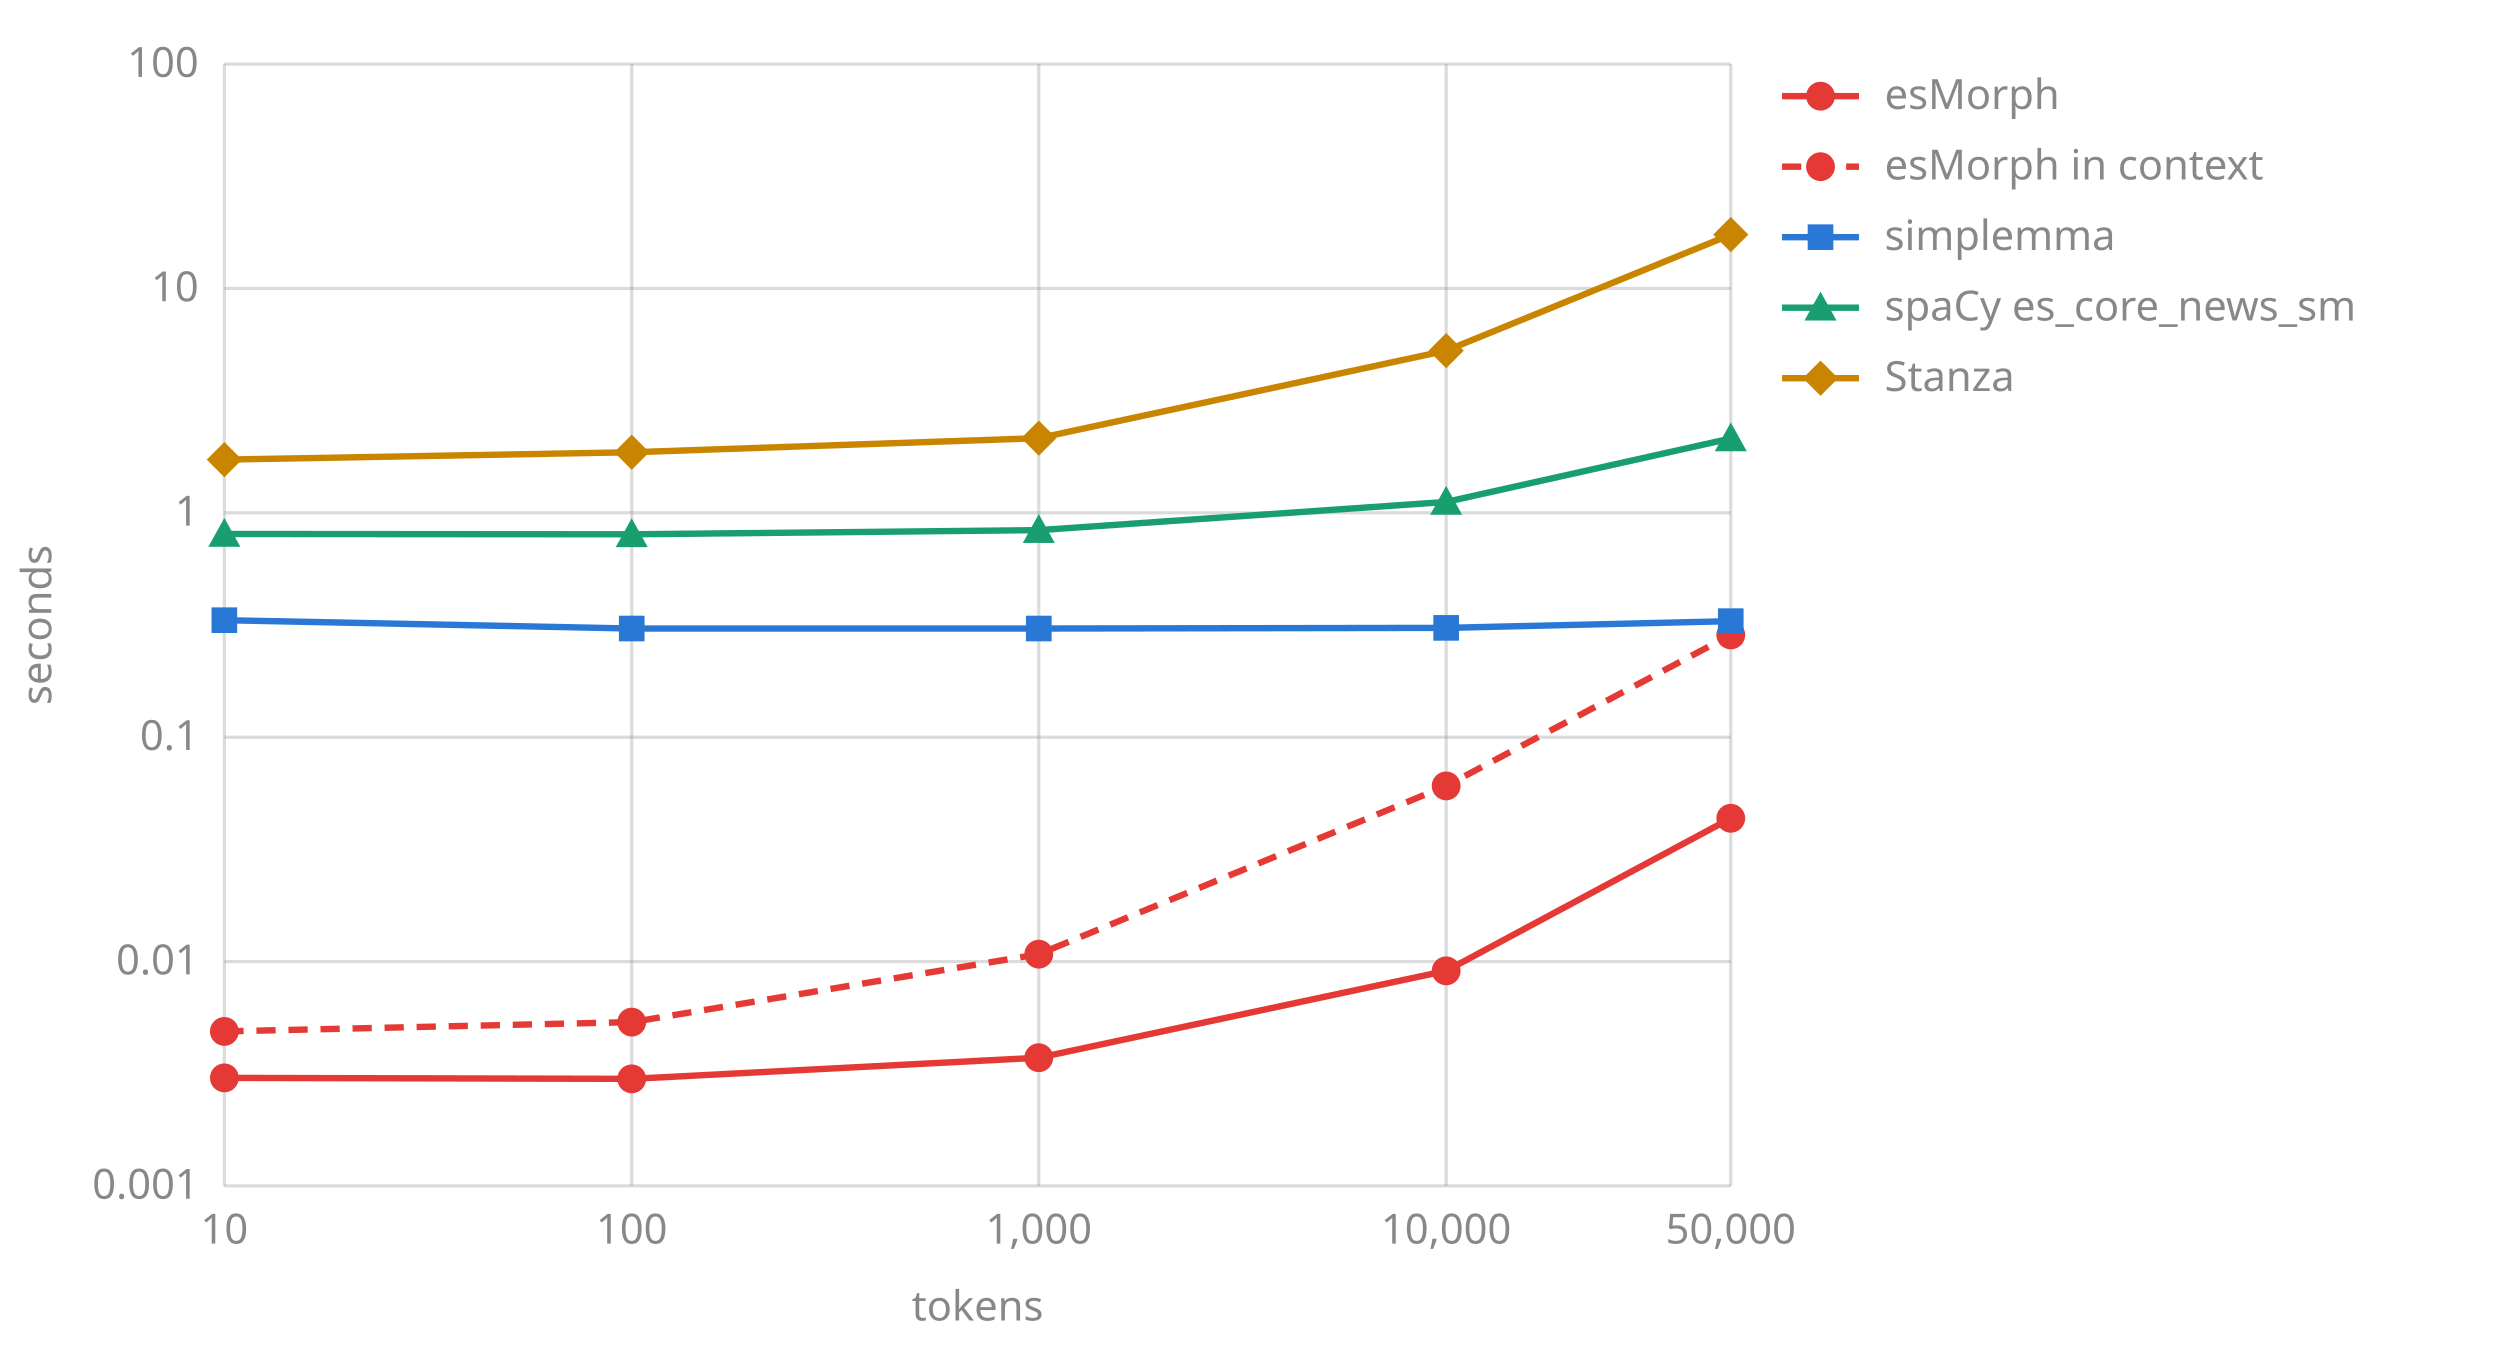
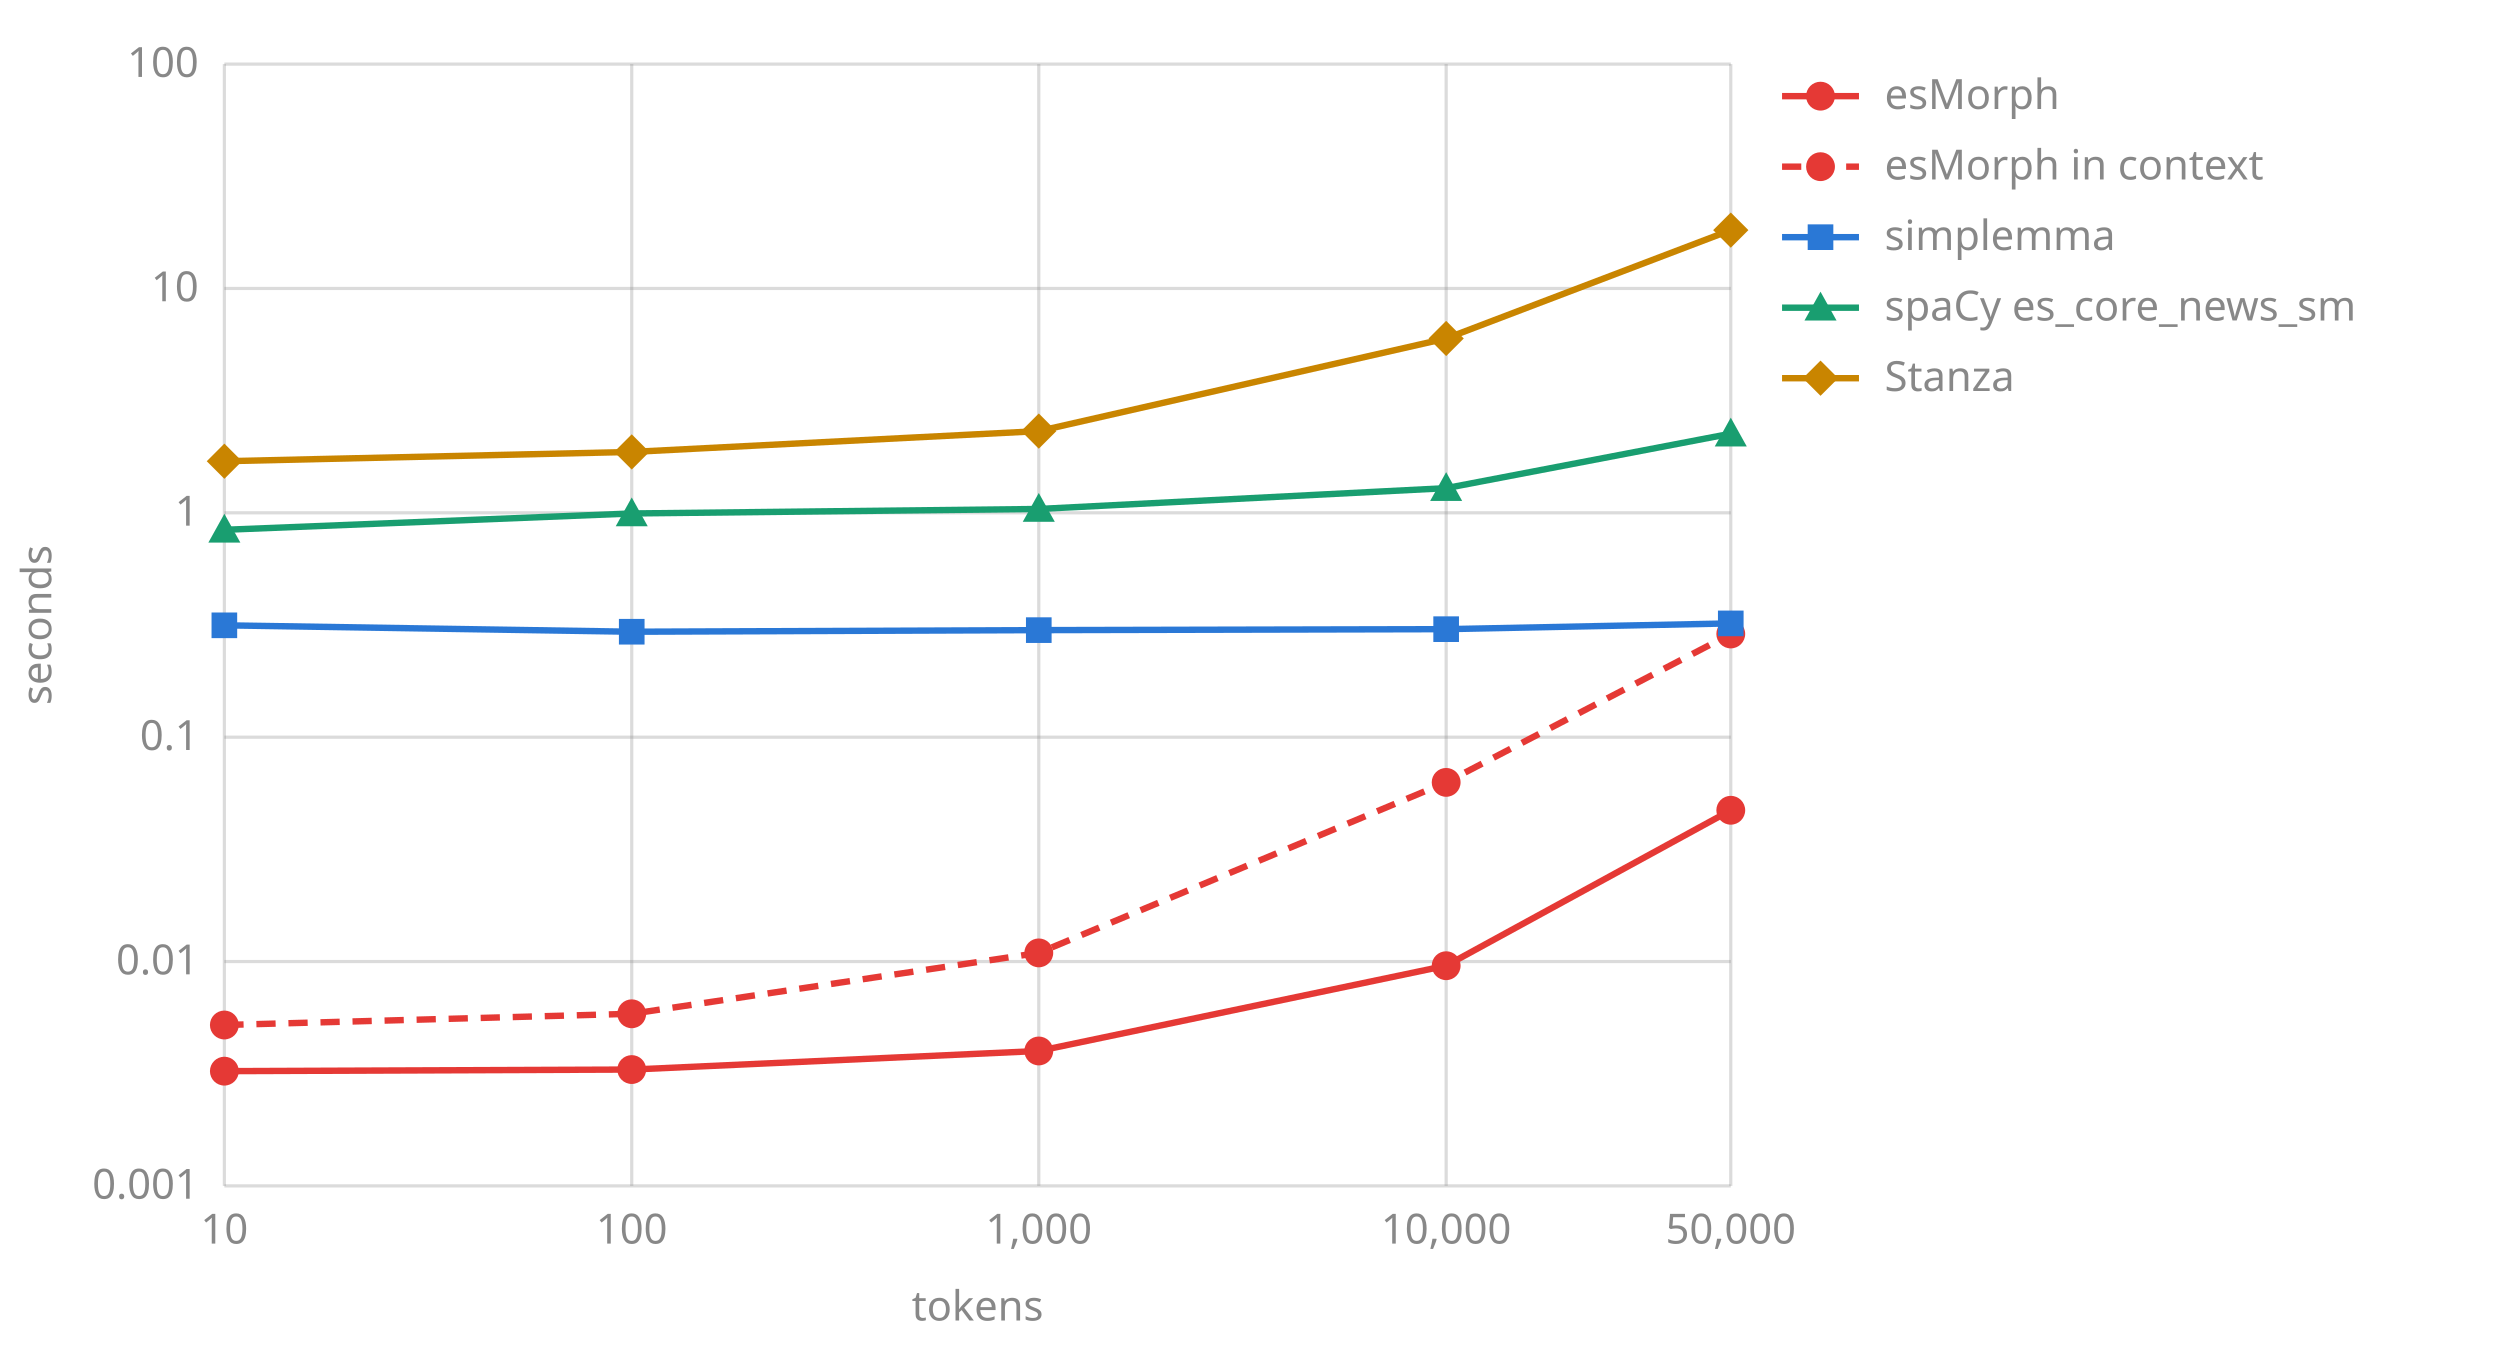
<svg xmlns="http://www.w3.org/2000/svg" viewBox="0 0 780 420" width="780" height="420">
  <line x1="70" y1="370.0" x2="540" y2="370.0" stroke="#888" stroke-opacity="0.3" />
  <text x="62" y="374.0" text-anchor="end" font-family="sans-serif" font-size="13" fill="#888">0.001</text>
  <line x1="70" y1="300.0" x2="540" y2="300.0" stroke="#888" stroke-opacity="0.3" />
  <text x="62" y="304.0" text-anchor="end" font-family="sans-serif" font-size="13" fill="#888">0.01</text>
  <line x1="70" y1="230.0" x2="540" y2="230.0" stroke="#888" stroke-opacity="0.3" />
  <text x="62" y="234.0" text-anchor="end" font-family="sans-serif" font-size="13" fill="#888">0.1</text>
  <line x1="70" y1="160.0" x2="540" y2="160.0" stroke="#888" stroke-opacity="0.3" />
  <text x="62" y="164.0" text-anchor="end" font-family="sans-serif" font-size="13" fill="#888">1</text>
  <line x1="70" y1="90.0" x2="540" y2="90.0" stroke="#888" stroke-opacity="0.3" />
  <text x="62" y="94.0" text-anchor="end" font-family="sans-serif" font-size="13" fill="#888">10</text>
  <line x1="70" y1="20.0" x2="540" y2="20.0" stroke="#888" stroke-opacity="0.3" />
  <text x="62" y="24.0" text-anchor="end" font-family="sans-serif" font-size="13" fill="#888">100</text>
  <line x1="70.0" y1="20" x2="70.0" y2="370" stroke="#888" stroke-opacity="0.3" />
  <text x="70.0" y="388" text-anchor="middle" font-family="sans-serif" font-size="13" fill="#888">10</text>
  <line x1="197.1" y1="20" x2="197.1" y2="370" stroke="#888" stroke-opacity="0.3" />
  <text x="197.1" y="388" text-anchor="middle" font-family="sans-serif" font-size="13" fill="#888">100</text>
  <line x1="324.1" y1="20" x2="324.1" y2="370" stroke="#888" stroke-opacity="0.3" />
  <text x="324.1" y="388" text-anchor="middle" font-family="sans-serif" font-size="13" fill="#888">1,000</text>
  <line x1="451.2" y1="20" x2="451.2" y2="370" stroke="#888" stroke-opacity="0.3" />
  <text x="451.2" y="388" text-anchor="middle" font-family="sans-serif" font-size="13" fill="#888">10,000</text>
  <line x1="540.0" y1="20" x2="540.0" y2="370" stroke="#888" stroke-opacity="0.3" />
  <text x="540.0" y="388" text-anchor="middle" font-family="sans-serif" font-size="13" fill="#888">50,000</text>
  <text x="305.0" y="412" text-anchor="middle" font-family="sans-serif" font-size="13" fill="#888">tokens</text>
  <text x="16" y="195.0" transform="rotate(-90 16 195.0)" text-anchor="middle" font-family="sans-serif" font-size="13" fill="#888">seconds</text>
-   <polyline points="70.0,336.3 197.1,336.6 324.1,330.0 451.2,302.9 540.0,255.3" fill="none" stroke="#e53935" stroke-width="2" />
-   <circle cx="70.0" cy="336.3" r="4.5" fill="#e53935" />
-   <circle cx="197.1" cy="336.6" r="4.5" fill="#e53935" />
-   <circle cx="324.1" cy="330.0" r="4.5" fill="#e53935" />
-   <circle cx="451.2" cy="302.9" r="4.5" fill="#e53935" />
-   <circle cx="540.0" cy="255.3" r="4.5" fill="#e53935" />
+   <polyline points="70.0,334.2 197.1,333.7 324.1,327.9 451.2,301.3 540.0,252.8" fill="none" stroke="#e53935" stroke-width="2" />
+   <circle cx="70.0" cy="334.2" r="4.5" fill="#e53935" />
+   <circle cx="197.1" cy="333.7" r="4.5" fill="#e53935" />
+   <circle cx="324.1" cy="327.9" r="4.5" fill="#e53935" />
+   <circle cx="451.2" cy="301.3" r="4.5" fill="#e53935" />
+   <circle cx="540.0" cy="252.8" r="4.5" fill="#e53935" />
  <line x1="556" y1="30" x2="580" y2="30" stroke="#e53935" stroke-width="2" />
  <circle cx="568.0" cy="30.0" r="4.5" fill="#e53935" />
  <text x="588" y="34" font-family="sans-serif" font-size="13" fill="#888">esMorph</text>
-   <polyline points="70.0,321.8 197.1,318.9 324.1,297.7 451.2,245.2 540.0,198.1" fill="none" stroke="#e53935" stroke-width="2" stroke-dasharray="6 4" />
-   <circle cx="70.0" cy="321.8" r="4.5" fill="#e53935" />
-   <circle cx="197.1" cy="318.9" r="4.5" fill="#e53935" />
-   <circle cx="324.1" cy="297.7" r="4.5" fill="#e53935" />
-   <circle cx="451.2" cy="245.2" r="4.5" fill="#e53935" />
-   <circle cx="540.0" cy="198.1" r="4.5" fill="#e53935" />
+   <polyline points="70.0,319.8 197.1,316.3 324.1,297.3 451.2,244.1 540.0,197.8" fill="none" stroke="#e53935" stroke-width="2" stroke-dasharray="6 4" />
+   <circle cx="70.0" cy="319.8" r="4.5" fill="#e53935" />
+   <circle cx="197.1" cy="316.3" r="4.5" fill="#e53935" />
+   <circle cx="324.1" cy="297.3" r="4.5" fill="#e53935" />
+   <circle cx="451.2" cy="244.1" r="4.5" fill="#e53935" />
+   <circle cx="540.0" cy="197.8" r="4.5" fill="#e53935" />
  <line x1="556" y1="52" x2="580" y2="52" stroke="#e53935" stroke-width="2" stroke-dasharray="6 4" />
  <circle cx="568.0" cy="52.0" r="4.5" fill="#e53935" />
  <text x="588" y="56" font-family="sans-serif" font-size="13" fill="#888">esMorph in context</text>
-   <polyline points="70.0,193.5 197.1,196.1 324.1,196.1 451.2,195.9 540.0,193.8" fill="none" stroke="#2a78d6" stroke-width="2" />
-   <rect x="66.0" y="189.5" width="8" height="8" fill="#2a78d6" />
-   <rect x="193.1" y="192.1" width="8" height="8" fill="#2a78d6" />
-   <rect x="320.1" y="192.1" width="8" height="8" fill="#2a78d6" />
-   <rect x="447.2" y="191.9" width="8" height="8" fill="#2a78d6" />
-   <rect x="536.0" y="189.8" width="8" height="8" fill="#2a78d6" />
+   <polyline points="70.0,195.1 197.1,197.1 324.1,196.6 451.2,196.3 540.0,194.5" fill="none" stroke="#2a78d6" stroke-width="2" />
+   <rect x="66.0" y="191.1" width="8" height="8" fill="#2a78d6" />
+   <rect x="193.1" y="193.1" width="8" height="8" fill="#2a78d6" />
+   <rect x="320.1" y="192.6" width="8" height="8" fill="#2a78d6" />
+   <rect x="447.2" y="192.3" width="8" height="8" fill="#2a78d6" />
+   <rect x="536.0" y="190.5" width="8" height="8" fill="#2a78d6" />
  <line x1="556" y1="74" x2="580" y2="74" stroke="#2a78d6" stroke-width="2" />
  <rect x="564.0" y="70.0" width="8" height="8" fill="#2a78d6" />
  <text x="588" y="78" font-family="sans-serif" font-size="13" fill="#888">simplemma</text>
-   <polyline points="70.0,166.6 197.1,166.7 324.1,165.4 451.2,156.6 540.0,136.8" fill="none" stroke="#199e70" stroke-width="2" />
-   <polygon points="70.0,161.6 75.0,170.6 65.0,170.6" fill="#199e70" />
-   <polygon points="197.1,161.7 202.1,170.7 192.1,170.7" fill="#199e70" />
-   <polygon points="324.1,160.4 329.1,169.4 319.1,169.4" fill="#199e70" />
-   <polygon points="451.2,151.6 456.2,160.6 446.2,160.6" fill="#199e70" />
-   <polygon points="540.0,131.8 545.0,140.8 535.0,140.8" fill="#199e70" />
+   <polyline points="70.0,165.3 197.1,160.2 324.1,158.8 451.2,152.3 540.0,135.3" fill="none" stroke="#199e70" stroke-width="2" />
+   <polygon points="70.0,160.3 75.0,169.3 65.0,169.3" fill="#199e70" />
+   <polygon points="197.1,155.2 202.1,164.2 192.1,164.2" fill="#199e70" />
+   <polygon points="324.1,153.8 329.1,162.8 319.1,162.8" fill="#199e70" />
+   <polygon points="451.2,147.3 456.2,156.3 446.2,156.3" fill="#199e70" />
+   <polygon points="540.0,130.3 545.0,139.3 535.0,139.3" fill="#199e70" />
  <line x1="556" y1="96" x2="580" y2="96" stroke="#199e70" stroke-width="2" />
  <polygon points="568.0,91.0 573.0,100.0 563.0,100.0" fill="#199e70" />
  <text x="588" y="100" font-family="sans-serif" font-size="13" fill="#888">spaCy es_core_news_sm</text>
-   <polyline points="70.0,143.4 197.1,141.1 324.1,136.7 451.2,109.4 540.0,73.2" fill="none" stroke="#c98500" stroke-width="2" />
-   <polygon points="70.0,137.9 75.5,143.4 70.0,148.9 64.5,143.4" fill="#c98500" />
-   <polygon points="197.1,135.6 202.6,141.1 197.1,146.6 191.6,141.1" fill="#c98500" />
-   <polygon points="324.1,131.2 329.6,136.7 324.1,142.2 318.6,136.7" fill="#c98500" />
-   <polygon points="451.2,103.9 456.7,109.4 451.2,114.9 445.7,109.4" fill="#c98500" />
-   <polygon points="540.0,67.7 545.5,73.2 540.0,78.7 534.5,73.2" fill="#c98500" />
+   <polyline points="70.0,143.9 197.1,141.0 324.1,134.5 451.2,105.6 540.0,71.8" fill="none" stroke="#c98500" stroke-width="2" />
+   <polygon points="70.0,138.4 75.5,143.9 70.0,149.4 64.5,143.9" fill="#c98500" />
+   <polygon points="197.1,135.5 202.6,141.0 197.1,146.5 191.6,141.0" fill="#c98500" />
+   <polygon points="324.1,129.0 329.6,134.5 324.1,140.0 318.6,134.5" fill="#c98500" />
+   <polygon points="451.2,100.1 456.7,105.6 451.2,111.1 445.7,105.6" fill="#c98500" />
+   <polygon points="540.0,66.3 545.5,71.8 540.0,77.3 534.5,71.8" fill="#c98500" />
  <line x1="556" y1="118" x2="580" y2="118" stroke="#c98500" stroke-width="2" />
  <polygon points="568.0,112.5 573.5,118.0 568.0,123.5 562.5,118.0" fill="#c98500" />
  <text x="588" y="122" font-family="sans-serif" font-size="13" fill="#888">Stanza</text>
</svg>
